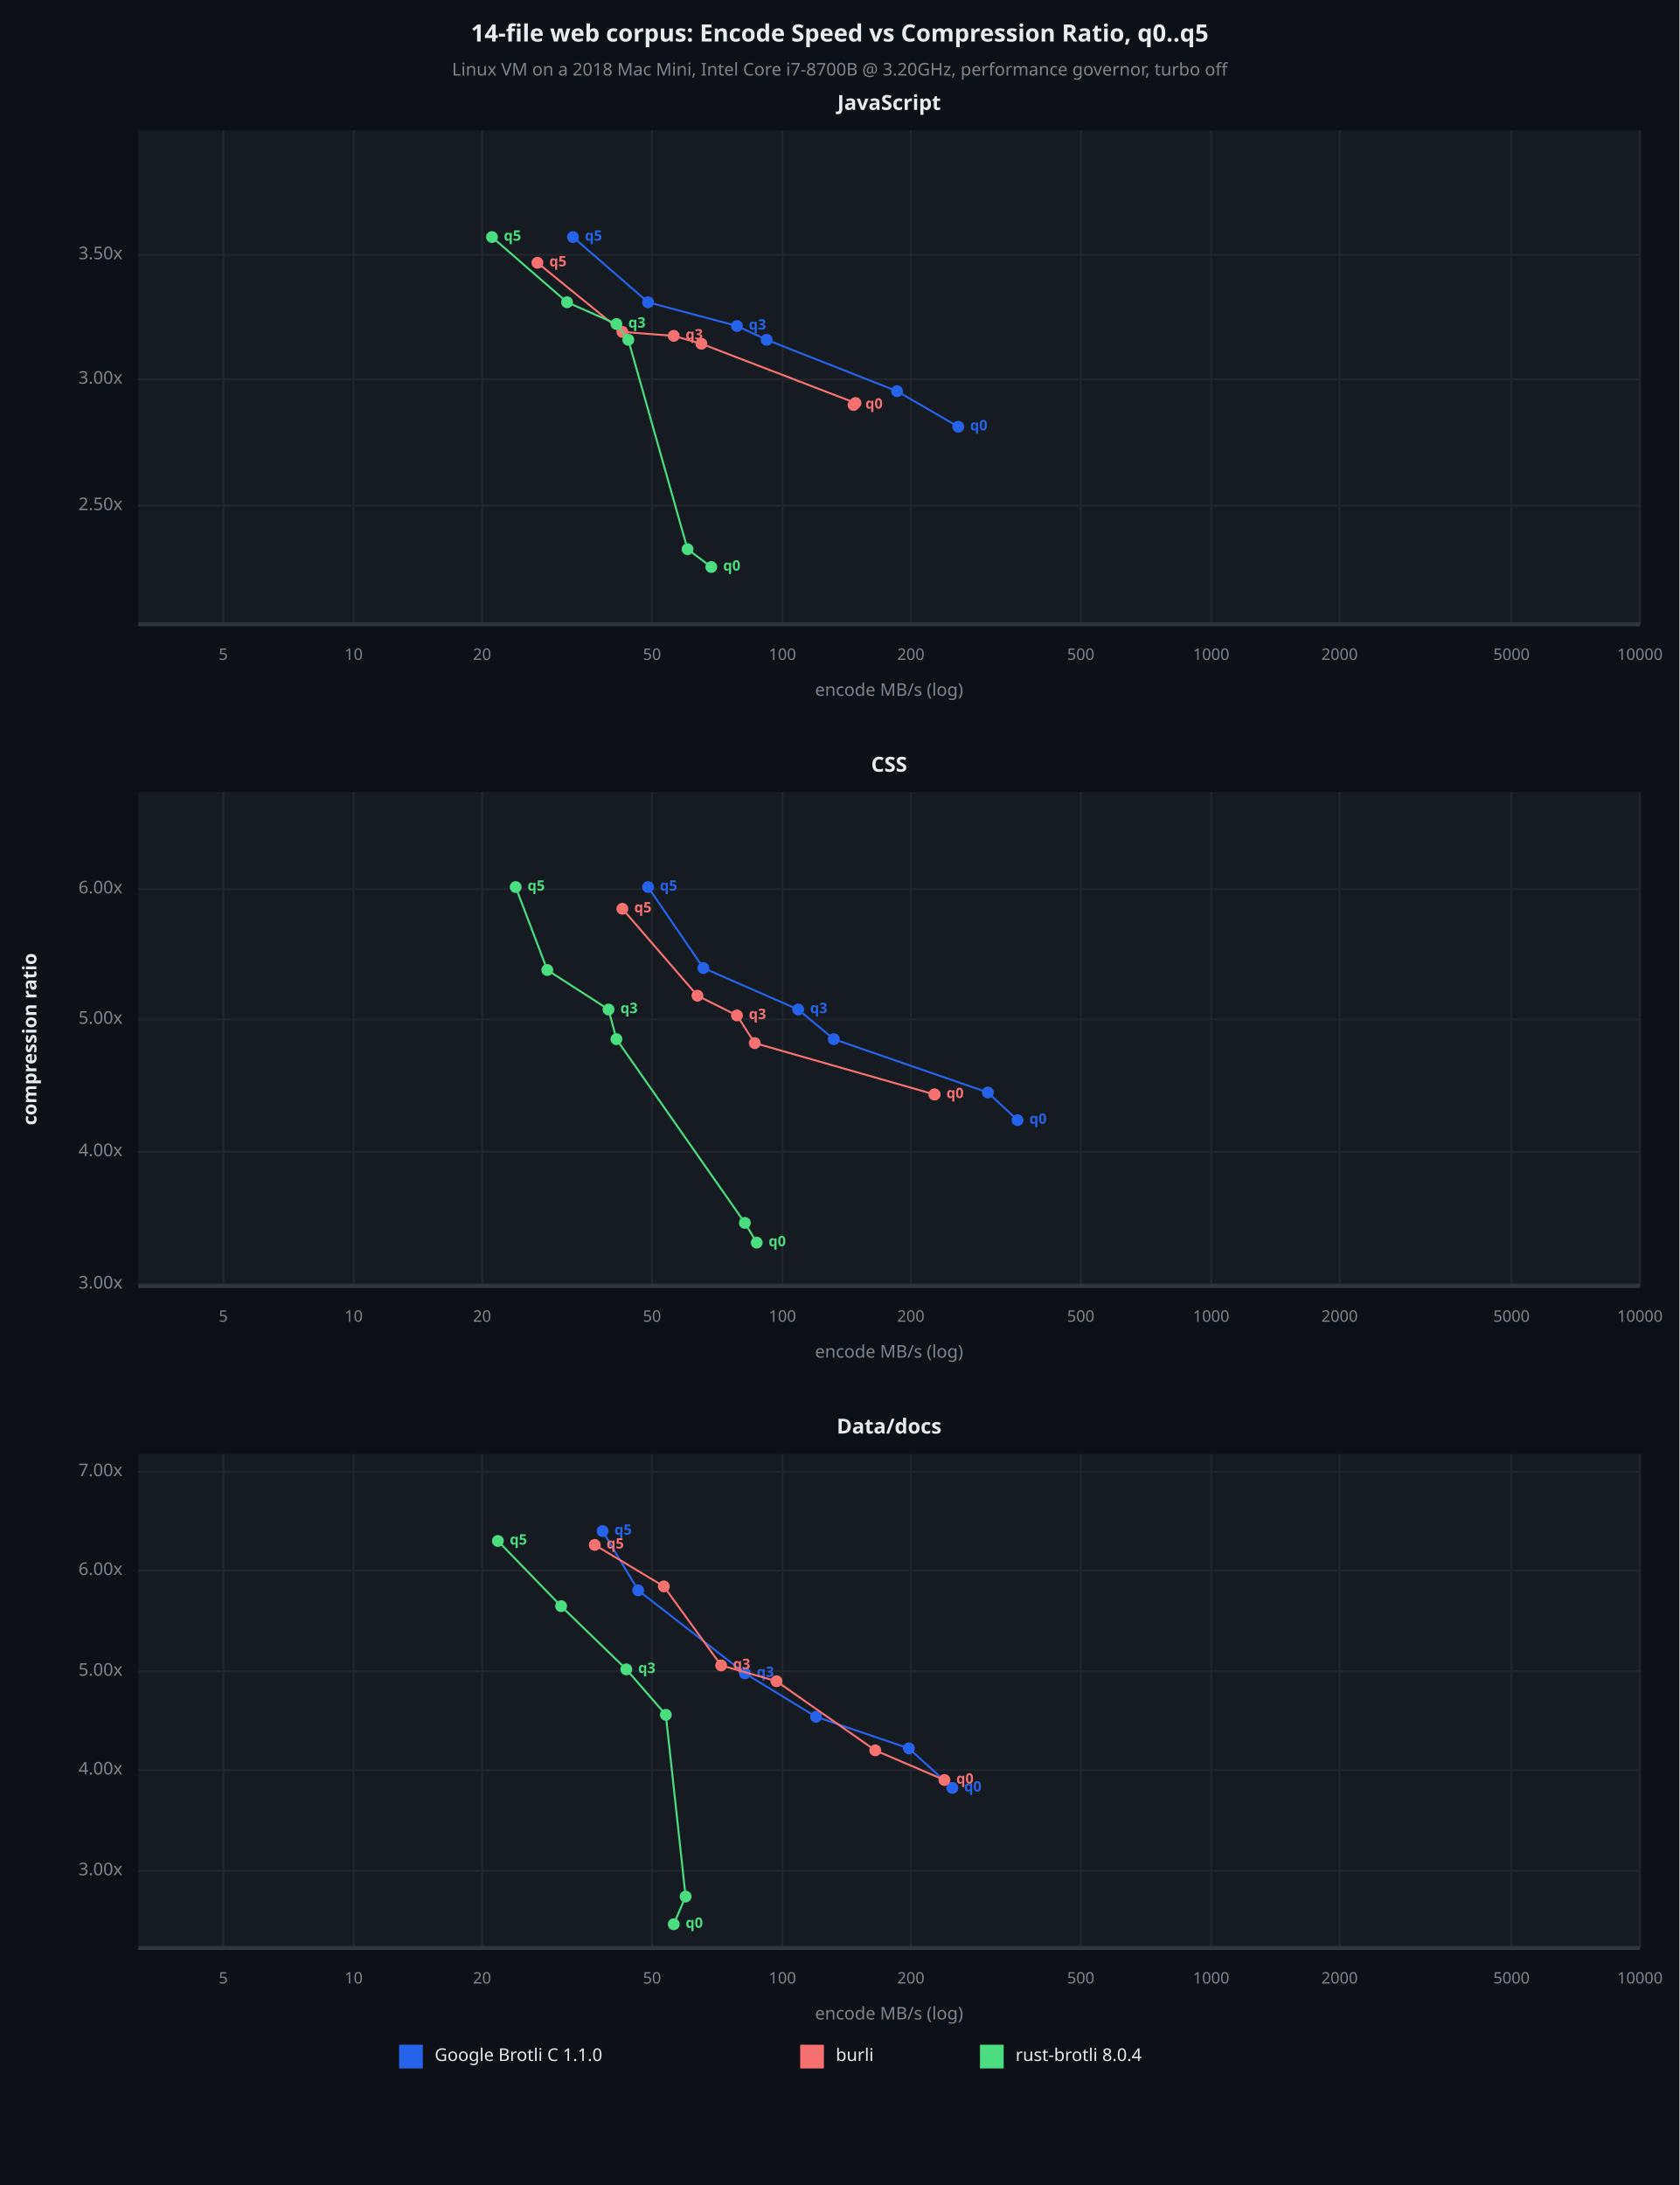
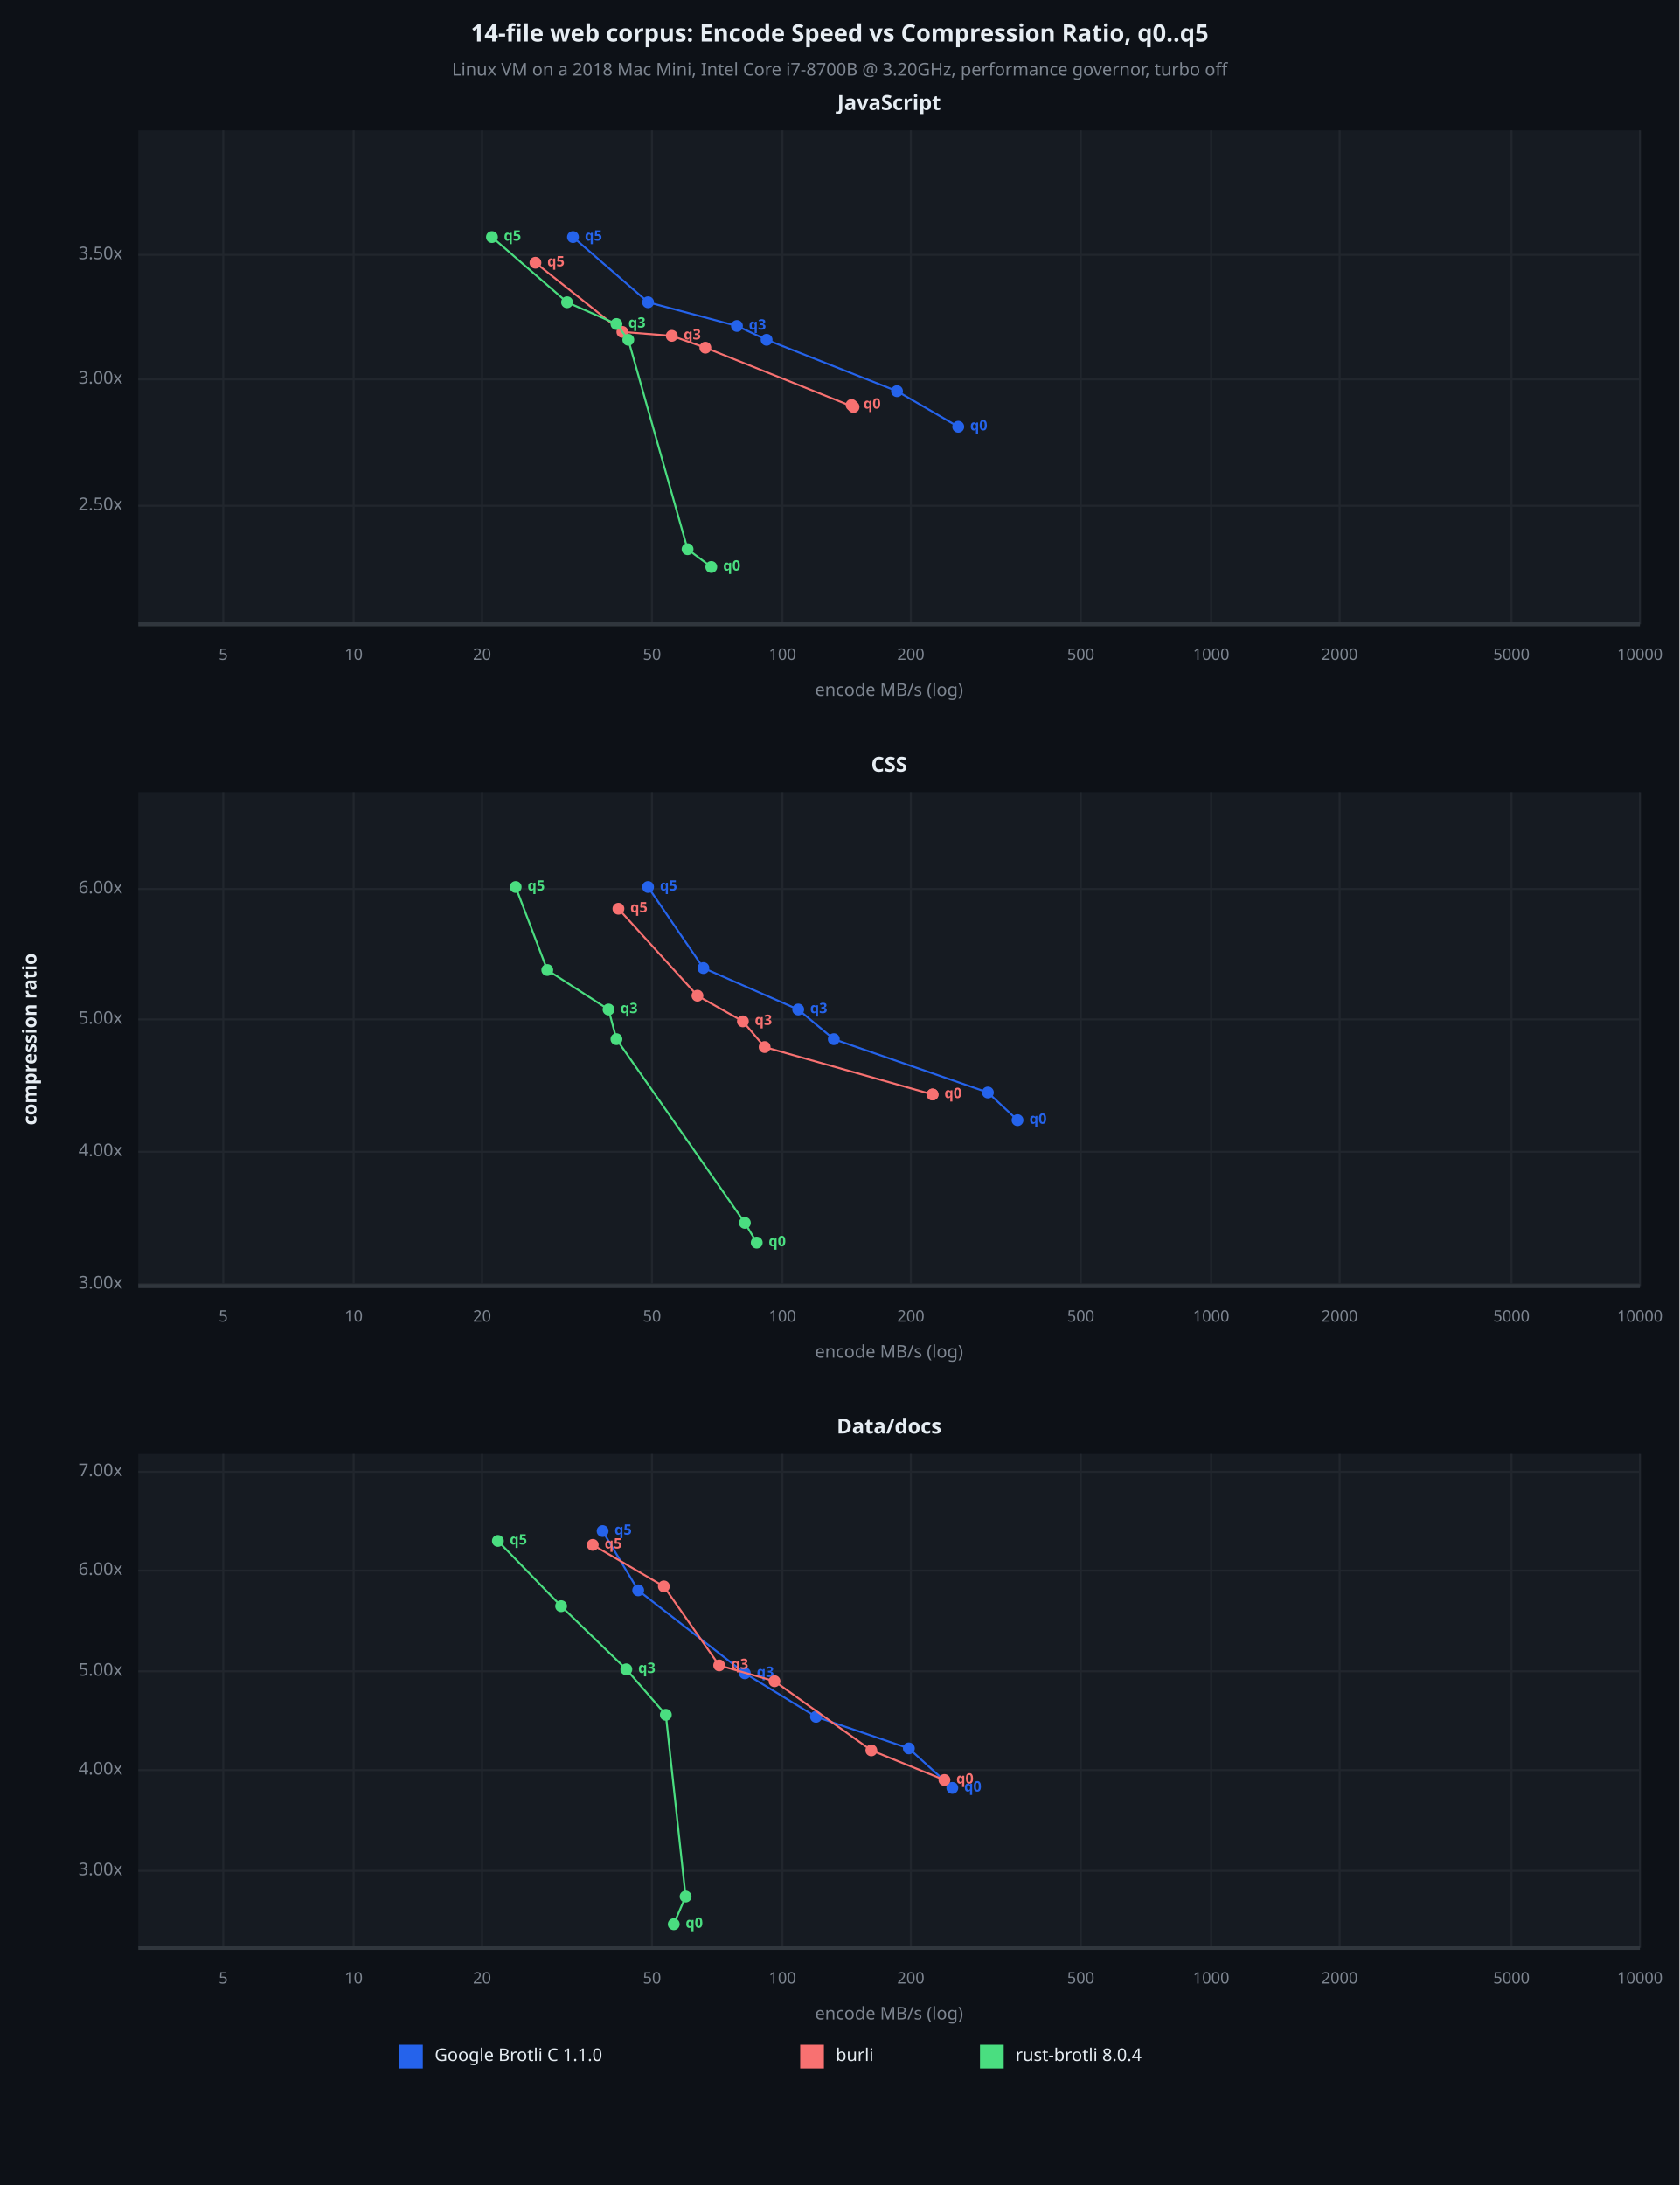
<svg xmlns="http://www.w3.org/2000/svg" viewBox="0 0 850 1106" font-family="system-ui, -apple-system, sans-serif">
  <rect x="0" y="0" width="850" height="1106" opacity="1" fill="#0D1117" stroke="none" />
  <text x="425" y="18" dy="0.5ex" text-anchor="middle" font-family="sans-serif" font-size="12.097" opacity="1" fill="#E6EDF3" font-weight="bold">
14-file web corpus: Encode Speed vs Compression Ratio, q0..q5
</text>
  <text x="425" y="36" dy="0.5ex" text-anchor="middle" font-family="sans-serif" font-size="8.871" opacity="1" fill="#7D8590">
Linux VM on a 2018 Mac Mini, Intel Core i7-8700B @ 3.20GHz, performance governor, turbo off
</text>
  <rect x="70" y="66" width="760" height="250" opacity="1" fill="#161B22" stroke="none" />
  <text x="450" y="53" dy="0.5ex" text-anchor="middle" font-family="sans-serif" font-size="10.484" opacity="1" fill="#E6EDF3" font-weight="bold">
JavaScript
</text>
  <polyline fill="none" opacity="1" stroke="#21262D" stroke-width="1" points="113,66 113,316 " />
  <text x="113" y="332" dy="0.5ex" text-anchor="middle" font-family="sans-serif" font-size="8.065" opacity="1" fill="#7D8590">
5
</text>
  <polyline fill="none" opacity="1" stroke="#21262D" stroke-width="1" points="179,66 179,316 " />
  <text x="179" y="332" dy="0.5ex" text-anchor="middle" font-family="sans-serif" font-size="8.065" opacity="1" fill="#7D8590">
10
</text>
  <polyline fill="none" opacity="1" stroke="#21262D" stroke-width="1" points="244,66 244,316 " />
  <text x="244" y="332" dy="0.5ex" text-anchor="middle" font-family="sans-serif" font-size="8.065" opacity="1" fill="#7D8590">
20
</text>
  <polyline fill="none" opacity="1" stroke="#21262D" stroke-width="1" points="330,66 330,316 " />
  <text x="330" y="332" dy="0.5ex" text-anchor="middle" font-family="sans-serif" font-size="8.065" opacity="1" fill="#7D8590">
50
</text>
  <polyline fill="none" opacity="1" stroke="#21262D" stroke-width="1" points="396,66 396,316 " />
  <text x="396" y="332" dy="0.5ex" text-anchor="middle" font-family="sans-serif" font-size="8.065" opacity="1" fill="#7D8590">
100
</text>
  <polyline fill="none" opacity="1" stroke="#21262D" stroke-width="1" points="461,66 461,316 " />
  <text x="461" y="332" dy="0.5ex" text-anchor="middle" font-family="sans-serif" font-size="8.065" opacity="1" fill="#7D8590">
200
</text>
  <polyline fill="none" opacity="1" stroke="#21262D" stroke-width="1" points="547,66 547,316 " />
  <text x="547" y="332" dy="0.5ex" text-anchor="middle" font-family="sans-serif" font-size="8.065" opacity="1" fill="#7D8590">
500
</text>
  <polyline fill="none" opacity="1" stroke="#21262D" stroke-width="1" points="613,66 613,316 " />
  <text x="613" y="332" dy="0.5ex" text-anchor="middle" font-family="sans-serif" font-size="8.065" opacity="1" fill="#7D8590">
1000
</text>
  <polyline fill="none" opacity="1" stroke="#21262D" stroke-width="1" points="678,66 678,316 " />
  <text x="678" y="332" dy="0.5ex" text-anchor="middle" font-family="sans-serif" font-size="8.065" opacity="1" fill="#7D8590">
2000
</text>
  <polyline fill="none" opacity="1" stroke="#21262D" stroke-width="1" points="765,66 765,316 " />
  <text x="765" y="332" dy="0.5ex" text-anchor="middle" font-family="sans-serif" font-size="8.065" opacity="1" fill="#7D8590">
5000
</text>
  <polyline fill="none" opacity="1" stroke="#21262D" stroke-width="1" points="830,66 830,316 " />
  <text x="830" y="332" dy="0.5ex" text-anchor="middle" font-family="sans-serif" font-size="8.065" opacity="1" fill="#7D8590">
10000
</text>
  <polyline fill="none" opacity="1" stroke="#21262D" stroke-width="1" points="70,256 830,256 " />
  <text x="62" y="256" dy="0.5ex" text-anchor="end" font-family="sans-serif" font-size="8.871" opacity="1" fill="#7D8590">
2.50x
</text>
  <polyline fill="none" opacity="1" stroke="#21262D" stroke-width="1" points="70,192 830,192 " />
  <text x="62" y="192" dy="0.5ex" text-anchor="end" font-family="sans-serif" font-size="8.871" opacity="1" fill="#7D8590">
3.00x
</text>
  <polyline fill="none" opacity="1" stroke="#21262D" stroke-width="1" points="70,129 830,129 " />
  <text x="62" y="129" dy="0.5ex" text-anchor="end" font-family="sans-serif" font-size="8.871" opacity="1" fill="#7D8590">
3.50x
</text>
  <polyline fill="none" opacity="1" stroke="#30363D" stroke-width="2" points="70,316 830,316 " />
  <polyline fill="none" opacity="1" stroke="#2563EB" stroke-width="1" points="485,216 454,198 388,172 373,165 328,153 290,120 " />
  <circle cx="485" cy="216" r="3" opacity="1" fill="#2563EB" stroke="none" stroke-width="1" />
  <text x="491" y="216" dy="0.5ex" text-anchor="start" font-family="sans-serif" font-size="7.258" opacity="1" fill="#2563EB" font-weight="bold">
q0
</text>
  <circle cx="454" cy="198" r="3" opacity="1" fill="#2563EB" stroke="none" stroke-width="1" />
  <circle cx="388" cy="172" r="3" opacity="1" fill="#2563EB" stroke="none" stroke-width="1" />
  <circle cx="373" cy="165" r="3" opacity="1" fill="#2563EB" stroke="none" stroke-width="1" />
  <text x="379" y="165" dy="0.5ex" text-anchor="start" font-family="sans-serif" font-size="7.258" opacity="1" fill="#2563EB" font-weight="bold">
q3
</text>
  <circle cx="328" cy="153" r="3" opacity="1" fill="#2563EB" stroke="none" stroke-width="1" />
  <circle cx="290" cy="120" r="3" opacity="1" fill="#2563EB" stroke="none" stroke-width="1" />
  <text x="296" y="120" dy="0.5ex" text-anchor="start" font-family="sans-serif" font-size="7.258" opacity="1" fill="#2563EB" font-weight="bold">
q5
</text>
-   <polyline fill="none" opacity="1" stroke="#F87171" stroke-width="1" points="432,205 433,204 355,174 341,170 315,168 272,133 " />
-   <circle cx="432" cy="205" r="3" opacity="1" fill="#F87171" stroke="none" stroke-width="1" />
-   <text x="438" y="205" dy="0.5ex" text-anchor="start" font-family="sans-serif" font-size="7.258" opacity="1" fill="#F87171" font-weight="bold">
- q0
- </text>
-   <circle cx="433" cy="204" r="3" opacity="1" fill="#F87171" stroke="none" stroke-width="1" />
-   <circle cx="355" cy="174" r="3" opacity="1" fill="#F87171" stroke="none" stroke-width="1" />
-   <circle cx="341" cy="170" r="3" opacity="1" fill="#F87171" stroke="none" stroke-width="1" />
-   <text x="347" y="170" dy="0.5ex" text-anchor="start" font-family="sans-serif" font-size="7.258" opacity="1" fill="#F87171" font-weight="bold">
+   <polyline fill="none" opacity="1" stroke="#F87171" stroke-width="1" points="431,205 432,206 357,176 340,170 315,168 271,133 " />
+   <circle cx="431" cy="205" r="3" opacity="1" fill="#F87171" stroke="none" stroke-width="1" />
+   <text x="437" y="205" dy="0.5ex" text-anchor="start" font-family="sans-serif" font-size="7.258" opacity="1" fill="#F87171" font-weight="bold">
+ q0
+ </text>
+   <circle cx="432" cy="206" r="3" opacity="1" fill="#F87171" stroke="none" stroke-width="1" />
+   <circle cx="357" cy="176" r="3" opacity="1" fill="#F87171" stroke="none" stroke-width="1" />
+   <circle cx="340" cy="170" r="3" opacity="1" fill="#F87171" stroke="none" stroke-width="1" />
+   <text x="346" y="170" dy="0.5ex" text-anchor="start" font-family="sans-serif" font-size="7.258" opacity="1" fill="#F87171" font-weight="bold">
q3
</text>
  <circle cx="315" cy="168" r="3" opacity="1" fill="#F87171" stroke="none" stroke-width="1" />
-   <circle cx="272" cy="133" r="3" opacity="1" fill="#F87171" stroke="none" stroke-width="1" />
-   <text x="278" y="133" dy="0.5ex" text-anchor="start" font-family="sans-serif" font-size="7.258" opacity="1" fill="#F87171" font-weight="bold">
+   <circle cx="271" cy="133" r="3" opacity="1" fill="#F87171" stroke="none" stroke-width="1" />
+   <text x="277" y="133" dy="0.5ex" text-anchor="start" font-family="sans-serif" font-size="7.258" opacity="1" fill="#F87171" font-weight="bold">
q5
</text>
  <polyline fill="none" opacity="1" stroke="#4ADE80" stroke-width="1" points="360,287 348,278 318,172 312,164 287,153 249,120 " />
  <circle cx="360" cy="287" r="3" opacity="1" fill="#4ADE80" stroke="none" stroke-width="1" />
  <text x="366" y="287" dy="0.5ex" text-anchor="start" font-family="sans-serif" font-size="7.258" opacity="1" fill="#4ADE80" font-weight="bold">
q0
</text>
  <circle cx="348" cy="278" r="3" opacity="1" fill="#4ADE80" stroke="none" stroke-width="1" />
  <circle cx="318" cy="172" r="3" opacity="1" fill="#4ADE80" stroke="none" stroke-width="1" />
  <circle cx="312" cy="164" r="3" opacity="1" fill="#4ADE80" stroke="none" stroke-width="1" />
  <text x="318" y="164" dy="0.5ex" text-anchor="start" font-family="sans-serif" font-size="7.258" opacity="1" fill="#4ADE80" font-weight="bold">
q3
</text>
  <circle cx="287" cy="153" r="3" opacity="1" fill="#4ADE80" stroke="none" stroke-width="1" />
  <circle cx="249" cy="120" r="3" opacity="1" fill="#4ADE80" stroke="none" stroke-width="1" />
  <text x="255" y="120" dy="0.5ex" text-anchor="start" font-family="sans-serif" font-size="7.258" opacity="1" fill="#4ADE80" font-weight="bold">
q5
</text>
  <text x="450" y="350" dy="0.5ex" text-anchor="middle" font-family="sans-serif" font-size="8.871" opacity="1" fill="#7D8590">
encode MB/s (log)
</text>
  <rect x="70" y="401" width="760" height="250" opacity="1" fill="#161B22" stroke="none" />
  <text x="450" y="388" dy="0.5ex" text-anchor="middle" font-family="sans-serif" font-size="10.484" opacity="1" fill="#E6EDF3" font-weight="bold">
CSS
</text>
  <polyline fill="none" opacity="1" stroke="#21262D" stroke-width="1" points="113,401 113,651 " />
  <text x="113" y="667" dy="0.5ex" text-anchor="middle" font-family="sans-serif" font-size="8.065" opacity="1" fill="#7D8590">
5
</text>
  <polyline fill="none" opacity="1" stroke="#21262D" stroke-width="1" points="179,401 179,651 " />
  <text x="179" y="667" dy="0.5ex" text-anchor="middle" font-family="sans-serif" font-size="8.065" opacity="1" fill="#7D8590">
10
</text>
  <polyline fill="none" opacity="1" stroke="#21262D" stroke-width="1" points="244,401 244,651 " />
  <text x="244" y="667" dy="0.5ex" text-anchor="middle" font-family="sans-serif" font-size="8.065" opacity="1" fill="#7D8590">
20
</text>
  <polyline fill="none" opacity="1" stroke="#21262D" stroke-width="1" points="330,401 330,651 " />
  <text x="330" y="667" dy="0.5ex" text-anchor="middle" font-family="sans-serif" font-size="8.065" opacity="1" fill="#7D8590">
50
</text>
  <polyline fill="none" opacity="1" stroke="#21262D" stroke-width="1" points="396,401 396,651 " />
  <text x="396" y="667" dy="0.5ex" text-anchor="middle" font-family="sans-serif" font-size="8.065" opacity="1" fill="#7D8590">
100
</text>
  <polyline fill="none" opacity="1" stroke="#21262D" stroke-width="1" points="461,401 461,651 " />
  <text x="461" y="667" dy="0.5ex" text-anchor="middle" font-family="sans-serif" font-size="8.065" opacity="1" fill="#7D8590">
200
</text>
  <polyline fill="none" opacity="1" stroke="#21262D" stroke-width="1" points="547,401 547,651 " />
  <text x="547" y="667" dy="0.5ex" text-anchor="middle" font-family="sans-serif" font-size="8.065" opacity="1" fill="#7D8590">
500
</text>
  <polyline fill="none" opacity="1" stroke="#21262D" stroke-width="1" points="613,401 613,651 " />
  <text x="613" y="667" dy="0.5ex" text-anchor="middle" font-family="sans-serif" font-size="8.065" opacity="1" fill="#7D8590">
1000
</text>
  <polyline fill="none" opacity="1" stroke="#21262D" stroke-width="1" points="678,401 678,651 " />
  <text x="678" y="667" dy="0.5ex" text-anchor="middle" font-family="sans-serif" font-size="8.065" opacity="1" fill="#7D8590">
2000
</text>
  <polyline fill="none" opacity="1" stroke="#21262D" stroke-width="1" points="765,401 765,651 " />
  <text x="765" y="667" dy="0.5ex" text-anchor="middle" font-family="sans-serif" font-size="8.065" opacity="1" fill="#7D8590">
5000
</text>
  <polyline fill="none" opacity="1" stroke="#21262D" stroke-width="1" points="830,401 830,651 " />
  <text x="830" y="667" dy="0.5ex" text-anchor="middle" font-family="sans-serif" font-size="8.065" opacity="1" fill="#7D8590">
10000
</text>
  <polyline fill="none" opacity="1" stroke="#21262D" stroke-width="1" points="70,650 830,650 " />
  <text x="62" y="650" dy="0.5ex" text-anchor="end" font-family="sans-serif" font-size="8.871" opacity="1" fill="#7D8590">
3.00x
</text>
  <polyline fill="none" opacity="1" stroke="#21262D" stroke-width="1" points="70,583 830,583 " />
  <text x="62" y="583" dy="0.5ex" text-anchor="end" font-family="sans-serif" font-size="8.871" opacity="1" fill="#7D8590">
4.00x
</text>
  <polyline fill="none" opacity="1" stroke="#21262D" stroke-width="1" points="70,516 830,516 " />
  <text x="62" y="516" dy="0.5ex" text-anchor="end" font-family="sans-serif" font-size="8.871" opacity="1" fill="#7D8590">
5.00x
</text>
  <polyline fill="none" opacity="1" stroke="#21262D" stroke-width="1" points="70,450 830,450 " />
  <text x="62" y="450" dy="0.5ex" text-anchor="end" font-family="sans-serif" font-size="8.871" opacity="1" fill="#7D8590">
6.00x
</text>
  <polyline fill="none" opacity="1" stroke="#30363D" stroke-width="2" points="70,651 830,651 " />
  <polyline fill="none" opacity="1" stroke="#2563EB" stroke-width="1" points="515,567 500,553 422,526 404,511 356,490 328,449 " />
  <circle cx="515" cy="567" r="3" opacity="1" fill="#2563EB" stroke="none" stroke-width="1" />
  <text x="521" y="567" dy="0.5ex" text-anchor="start" font-family="sans-serif" font-size="7.258" opacity="1" fill="#2563EB" font-weight="bold">
q0
</text>
  <circle cx="500" cy="553" r="3" opacity="1" fill="#2563EB" stroke="none" stroke-width="1" />
  <circle cx="422" cy="526" r="3" opacity="1" fill="#2563EB" stroke="none" stroke-width="1" />
  <circle cx="404" cy="511" r="3" opacity="1" fill="#2563EB" stroke="none" stroke-width="1" />
  <text x="410" y="511" dy="0.5ex" text-anchor="start" font-family="sans-serif" font-size="7.258" opacity="1" fill="#2563EB" font-weight="bold">
q3
</text>
  <circle cx="356" cy="490" r="3" opacity="1" fill="#2563EB" stroke="none" stroke-width="1" />
  <circle cx="328" cy="449" r="3" opacity="1" fill="#2563EB" stroke="none" stroke-width="1" />
  <text x="334" y="449" dy="0.5ex" text-anchor="start" font-family="sans-serif" font-size="7.258" opacity="1" fill="#2563EB" font-weight="bold">
q5
</text>
-   <polyline fill="none" opacity="1" stroke="#F87171" stroke-width="1" points="473,554 473,554 382,528 373,514 353,504 315,460 " />
-   <circle cx="473" cy="554" r="3" opacity="1" fill="#F87171" stroke="none" stroke-width="1" />
-   <text x="479" y="554" dy="0.5ex" text-anchor="start" font-family="sans-serif" font-size="7.258" opacity="1" fill="#F87171" font-weight="bold">
- q0
- </text>
-   <circle cx="473" cy="554" r="3" opacity="1" fill="#F87171" stroke="none" stroke-width="1" />
-   <circle cx="382" cy="528" r="3" opacity="1" fill="#F87171" stroke="none" stroke-width="1" />
-   <circle cx="373" cy="514" r="3" opacity="1" fill="#F87171" stroke="none" stroke-width="1" />
-   <text x="379" y="514" dy="0.5ex" text-anchor="start" font-family="sans-serif" font-size="7.258" opacity="1" fill="#F87171" font-weight="bold">
+   <polyline fill="none" opacity="1" stroke="#F87171" stroke-width="1" points="472,554 472,554 387,530 376,517 353,504 313,460 " />
+   <circle cx="472" cy="554" r="3" opacity="1" fill="#F87171" stroke="none" stroke-width="1" />
+   <text x="478" y="554" dy="0.5ex" text-anchor="start" font-family="sans-serif" font-size="7.258" opacity="1" fill="#F87171" font-weight="bold">
+ q0
+ </text>
+   <circle cx="472" cy="554" r="3" opacity="1" fill="#F87171" stroke="none" stroke-width="1" />
+   <circle cx="387" cy="530" r="3" opacity="1" fill="#F87171" stroke="none" stroke-width="1" />
+   <circle cx="376" cy="517" r="3" opacity="1" fill="#F87171" stroke="none" stroke-width="1" />
+   <text x="382" y="517" dy="0.5ex" text-anchor="start" font-family="sans-serif" font-size="7.258" opacity="1" fill="#F87171" font-weight="bold">
q3
</text>
  <circle cx="353" cy="504" r="3" opacity="1" fill="#F87171" stroke="none" stroke-width="1" />
-   <circle cx="315" cy="460" r="3" opacity="1" fill="#F87171" stroke="none" stroke-width="1" />
-   <text x="321" y="460" dy="0.5ex" text-anchor="start" font-family="sans-serif" font-size="7.258" opacity="1" fill="#F87171" font-weight="bold">
+   <circle cx="313" cy="460" r="3" opacity="1" fill="#F87171" stroke="none" stroke-width="1" />
+   <text x="319" y="460" dy="0.5ex" text-anchor="start" font-family="sans-serif" font-size="7.258" opacity="1" fill="#F87171" font-weight="bold">
q5
</text>
  <polyline fill="none" opacity="1" stroke="#4ADE80" stroke-width="1" points="383,629 377,619 312,526 308,511 277,491 261,449 " />
  <circle cx="383" cy="629" r="3" opacity="1" fill="#4ADE80" stroke="none" stroke-width="1" />
  <text x="389" y="629" dy="0.5ex" text-anchor="start" font-family="sans-serif" font-size="7.258" opacity="1" fill="#4ADE80" font-weight="bold">
q0
</text>
  <circle cx="377" cy="619" r="3" opacity="1" fill="#4ADE80" stroke="none" stroke-width="1" />
  <circle cx="312" cy="526" r="3" opacity="1" fill="#4ADE80" stroke="none" stroke-width="1" />
  <circle cx="308" cy="511" r="3" opacity="1" fill="#4ADE80" stroke="none" stroke-width="1" />
  <text x="314" y="511" dy="0.5ex" text-anchor="start" font-family="sans-serif" font-size="7.258" opacity="1" fill="#4ADE80" font-weight="bold">
q3
</text>
  <circle cx="277" cy="491" r="3" opacity="1" fill="#4ADE80" stroke="none" stroke-width="1" />
  <circle cx="261" cy="449" r="3" opacity="1" fill="#4ADE80" stroke="none" stroke-width="1" />
  <text x="267" y="449" dy="0.5ex" text-anchor="start" font-family="sans-serif" font-size="7.258" opacity="1" fill="#4ADE80" font-weight="bold">
q5
</text>
  <text x="450" y="685" dy="0.5ex" text-anchor="middle" font-family="sans-serif" font-size="8.871" opacity="1" fill="#7D8590">
encode MB/s (log)
</text>
  <rect x="70" y="736" width="760" height="250" opacity="1" fill="#161B22" stroke="none" />
  <text x="450" y="723" dy="0.5ex" text-anchor="middle" font-family="sans-serif" font-size="10.484" opacity="1" fill="#E6EDF3" font-weight="bold">
Data/docs
</text>
  <polyline fill="none" opacity="1" stroke="#21262D" stroke-width="1" points="113,736 113,986 " />
  <text x="113" y="1002" dy="0.5ex" text-anchor="middle" font-family="sans-serif" font-size="8.065" opacity="1" fill="#7D8590">
5
</text>
  <polyline fill="none" opacity="1" stroke="#21262D" stroke-width="1" points="179,736 179,986 " />
  <text x="179" y="1002" dy="0.5ex" text-anchor="middle" font-family="sans-serif" font-size="8.065" opacity="1" fill="#7D8590">
10
</text>
  <polyline fill="none" opacity="1" stroke="#21262D" stroke-width="1" points="244,736 244,986 " />
  <text x="244" y="1002" dy="0.5ex" text-anchor="middle" font-family="sans-serif" font-size="8.065" opacity="1" fill="#7D8590">
20
</text>
  <polyline fill="none" opacity="1" stroke="#21262D" stroke-width="1" points="330,736 330,986 " />
  <text x="330" y="1002" dy="0.5ex" text-anchor="middle" font-family="sans-serif" font-size="8.065" opacity="1" fill="#7D8590">
50
</text>
  <polyline fill="none" opacity="1" stroke="#21262D" stroke-width="1" points="396,736 396,986 " />
  <text x="396" y="1002" dy="0.5ex" text-anchor="middle" font-family="sans-serif" font-size="8.065" opacity="1" fill="#7D8590">
100
</text>
  <polyline fill="none" opacity="1" stroke="#21262D" stroke-width="1" points="461,736 461,986 " />
  <text x="461" y="1002" dy="0.5ex" text-anchor="middle" font-family="sans-serif" font-size="8.065" opacity="1" fill="#7D8590">
200
</text>
  <polyline fill="none" opacity="1" stroke="#21262D" stroke-width="1" points="547,736 547,986 " />
  <text x="547" y="1002" dy="0.5ex" text-anchor="middle" font-family="sans-serif" font-size="8.065" opacity="1" fill="#7D8590">
500
</text>
  <polyline fill="none" opacity="1" stroke="#21262D" stroke-width="1" points="613,736 613,986 " />
  <text x="613" y="1002" dy="0.5ex" text-anchor="middle" font-family="sans-serif" font-size="8.065" opacity="1" fill="#7D8590">
1000
</text>
  <polyline fill="none" opacity="1" stroke="#21262D" stroke-width="1" points="678,736 678,986 " />
  <text x="678" y="1002" dy="0.5ex" text-anchor="middle" font-family="sans-serif" font-size="8.065" opacity="1" fill="#7D8590">
2000
</text>
  <polyline fill="none" opacity="1" stroke="#21262D" stroke-width="1" points="765,736 765,986 " />
  <text x="765" y="1002" dy="0.5ex" text-anchor="middle" font-family="sans-serif" font-size="8.065" opacity="1" fill="#7D8590">
5000
</text>
  <polyline fill="none" opacity="1" stroke="#21262D" stroke-width="1" points="830,736 830,986 " />
  <text x="830" y="1002" dy="0.5ex" text-anchor="middle" font-family="sans-serif" font-size="8.065" opacity="1" fill="#7D8590">
10000
</text>
  <polyline fill="none" opacity="1" stroke="#21262D" stroke-width="1" points="70,947 830,947 " />
  <text x="62" y="947" dy="0.5ex" text-anchor="end" font-family="sans-serif" font-size="8.871" opacity="1" fill="#7D8590">
3.00x
</text>
  <polyline fill="none" opacity="1" stroke="#21262D" stroke-width="1" points="70,896 830,896 " />
  <text x="62" y="896" dy="0.5ex" text-anchor="end" font-family="sans-serif" font-size="8.871" opacity="1" fill="#7D8590">
4.00x
</text>
  <polyline fill="none" opacity="1" stroke="#21262D" stroke-width="1" points="70,846 830,846 " />
  <text x="62" y="846" dy="0.5ex" text-anchor="end" font-family="sans-serif" font-size="8.871" opacity="1" fill="#7D8590">
5.00x
</text>
  <polyline fill="none" opacity="1" stroke="#21262D" stroke-width="1" points="70,795 830,795 " />
  <text x="62" y="795" dy="0.5ex" text-anchor="end" font-family="sans-serif" font-size="8.871" opacity="1" fill="#7D8590">
6.00x
</text>
  <polyline fill="none" opacity="1" stroke="#21262D" stroke-width="1" points="70,745 830,745 " />
  <text x="62" y="745" dy="0.5ex" text-anchor="end" font-family="sans-serif" font-size="8.871" opacity="1" fill="#7D8590">
7.00x
</text>
  <polyline fill="none" opacity="1" stroke="#30363D" stroke-width="2" points="70,986 830,986 " />
  <polyline fill="none" opacity="1" stroke="#2563EB" stroke-width="1" points="482,905 460,885 413,869 377,847 323,805 305,775 " />
  <circle cx="482" cy="905" r="3" opacity="1" fill="#2563EB" stroke="none" stroke-width="1" />
  <text x="488" y="905" dy="0.5ex" text-anchor="start" font-family="sans-serif" font-size="7.258" opacity="1" fill="#2563EB" font-weight="bold">
q0
</text>
  <circle cx="460" cy="885" r="3" opacity="1" fill="#2563EB" stroke="none" stroke-width="1" />
  <circle cx="413" cy="869" r="3" opacity="1" fill="#2563EB" stroke="none" stroke-width="1" />
  <circle cx="377" cy="847" r="3" opacity="1" fill="#2563EB" stroke="none" stroke-width="1" />
  <text x="383" y="847" dy="0.5ex" text-anchor="start" font-family="sans-serif" font-size="7.258" opacity="1" fill="#2563EB" font-weight="bold">
q3
</text>
  <circle cx="323" cy="805" r="3" opacity="1" fill="#2563EB" stroke="none" stroke-width="1" />
  <circle cx="305" cy="775" r="3" opacity="1" fill="#2563EB" stroke="none" stroke-width="1" />
  <text x="311" y="775" dy="0.5ex" text-anchor="start" font-family="sans-serif" font-size="7.258" opacity="1" fill="#2563EB" font-weight="bold">
q5
</text>
-   <polyline fill="none" opacity="1" stroke="#F87171" stroke-width="1" points="478,901 443,886 393,851 365,843 336,803 301,782 " />
+   <polyline fill="none" opacity="1" stroke="#F87171" stroke-width="1" points="478,901 441,886 392,851 364,843 336,803 300,782 " />
  <circle cx="478" cy="901" r="3" opacity="1" fill="#F87171" stroke="none" stroke-width="1" />
  <text x="484" y="901" dy="0.5ex" text-anchor="start" font-family="sans-serif" font-size="7.258" opacity="1" fill="#F87171" font-weight="bold">
q0
</text>
-   <circle cx="443" cy="886" r="3" opacity="1" fill="#F87171" stroke="none" stroke-width="1" />
-   <circle cx="393" cy="851" r="3" opacity="1" fill="#F87171" stroke="none" stroke-width="1" />
-   <circle cx="365" cy="843" r="3" opacity="1" fill="#F87171" stroke="none" stroke-width="1" />
-   <text x="371" y="843" dy="0.5ex" text-anchor="start" font-family="sans-serif" font-size="7.258" opacity="1" fill="#F87171" font-weight="bold">
+   <circle cx="441" cy="886" r="3" opacity="1" fill="#F87171" stroke="none" stroke-width="1" />
+   <circle cx="392" cy="851" r="3" opacity="1" fill="#F87171" stroke="none" stroke-width="1" />
+   <circle cx="364" cy="843" r="3" opacity="1" fill="#F87171" stroke="none" stroke-width="1" />
+   <text x="370" y="843" dy="0.5ex" text-anchor="start" font-family="sans-serif" font-size="7.258" opacity="1" fill="#F87171" font-weight="bold">
q3
</text>
  <circle cx="336" cy="803" r="3" opacity="1" fill="#F87171" stroke="none" stroke-width="1" />
-   <circle cx="301" cy="782" r="3" opacity="1" fill="#F87171" stroke="none" stroke-width="1" />
-   <text x="307" y="782" dy="0.5ex" text-anchor="start" font-family="sans-serif" font-size="7.258" opacity="1" fill="#F87171" font-weight="bold">
+   <circle cx="300" cy="782" r="3" opacity="1" fill="#F87171" stroke="none" stroke-width="1" />
+   <text x="306" y="782" dy="0.5ex" text-anchor="start" font-family="sans-serif" font-size="7.258" opacity="1" fill="#F87171" font-weight="bold">
q5
</text>
  <polyline fill="none" opacity="1" stroke="#4ADE80" stroke-width="1" points="341,974 347,960 337,868 317,845 284,813 252,780 " />
  <circle cx="341" cy="974" r="3" opacity="1" fill="#4ADE80" stroke="none" stroke-width="1" />
  <text x="347" y="974" dy="0.5ex" text-anchor="start" font-family="sans-serif" font-size="7.258" opacity="1" fill="#4ADE80" font-weight="bold">
q0
</text>
  <circle cx="347" cy="960" r="3" opacity="1" fill="#4ADE80" stroke="none" stroke-width="1" />
  <circle cx="337" cy="868" r="3" opacity="1" fill="#4ADE80" stroke="none" stroke-width="1" />
  <circle cx="317" cy="845" r="3" opacity="1" fill="#4ADE80" stroke="none" stroke-width="1" />
  <text x="323" y="845" dy="0.5ex" text-anchor="start" font-family="sans-serif" font-size="7.258" opacity="1" fill="#4ADE80" font-weight="bold">
q3
</text>
  <circle cx="284" cy="813" r="3" opacity="1" fill="#4ADE80" stroke="none" stroke-width="1" />
  <circle cx="252" cy="780" r="3" opacity="1" fill="#4ADE80" stroke="none" stroke-width="1" />
  <text x="258" y="780" dy="0.5ex" text-anchor="start" font-family="sans-serif" font-size="7.258" opacity="1" fill="#4ADE80" font-weight="bold">
q5
</text>
  <text x="450" y="1020" dy="0.5ex" text-anchor="middle" font-family="sans-serif" font-size="8.871" opacity="1" fill="#7D8590">
encode MB/s (log)
</text>
  <text x="16" y="526" dy="0.5ex" text-anchor="middle" font-family="sans-serif" font-size="9.677" opacity="1" fill="#E6EDF3" font-weight="bold" transform="rotate(270, 16, 526)">
compression ratio
</text>
  <rect x="202" y="1035" width="12" height="12" opacity="1" fill="#2563EB" stroke="none" />
  <text x="220" y="1041" dy="0.5ex" text-anchor="start" font-family="sans-serif" font-size="8.871" opacity="1" fill="#E6EDF3">
Google Brotli C 1.1.0
</text>
  <rect x="405" y="1035" width="12" height="12" opacity="1" fill="#F87171" stroke="none" />
  <text x="423" y="1041" dy="0.5ex" text-anchor="start" font-family="sans-serif" font-size="8.871" opacity="1" fill="#E6EDF3">
burli
</text>
  <rect x="496" y="1035" width="12" height="12" opacity="1" fill="#4ADE80" stroke="none" />
  <text x="514" y="1041" dy="0.5ex" text-anchor="start" font-family="sans-serif" font-size="8.871" opacity="1" fill="#E6EDF3">
rust-brotli 8.0.4
</text>
</svg>
